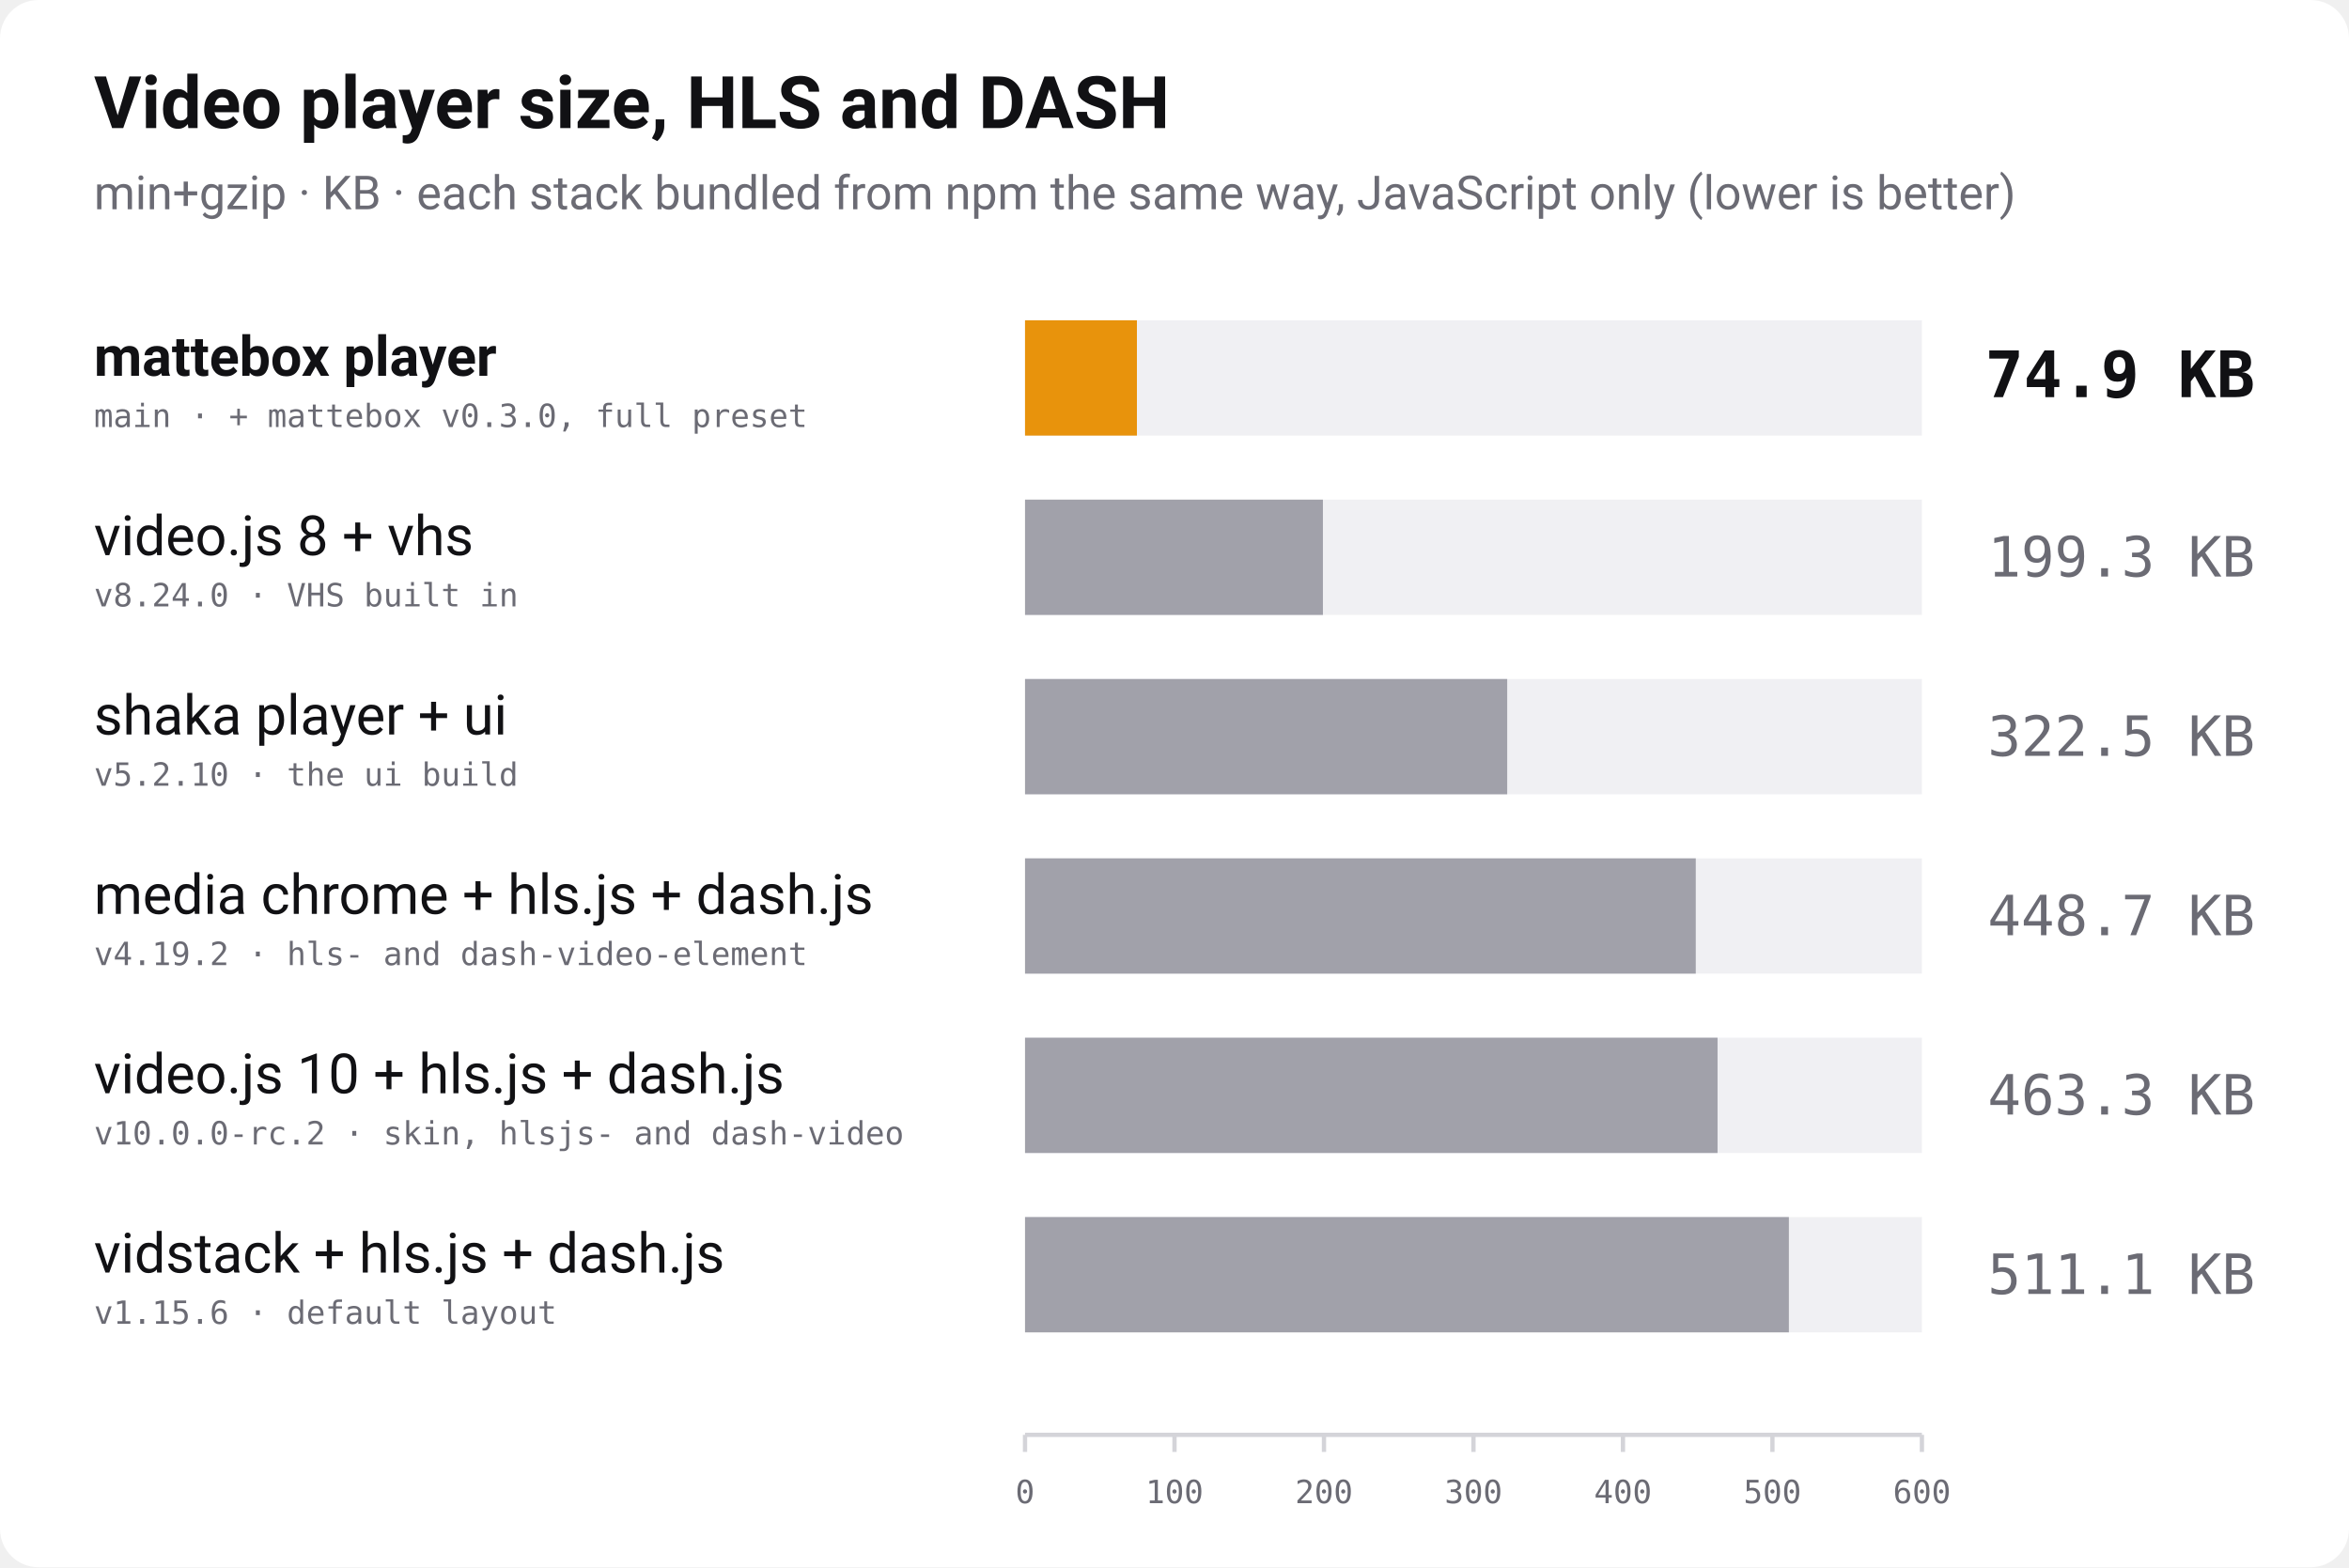
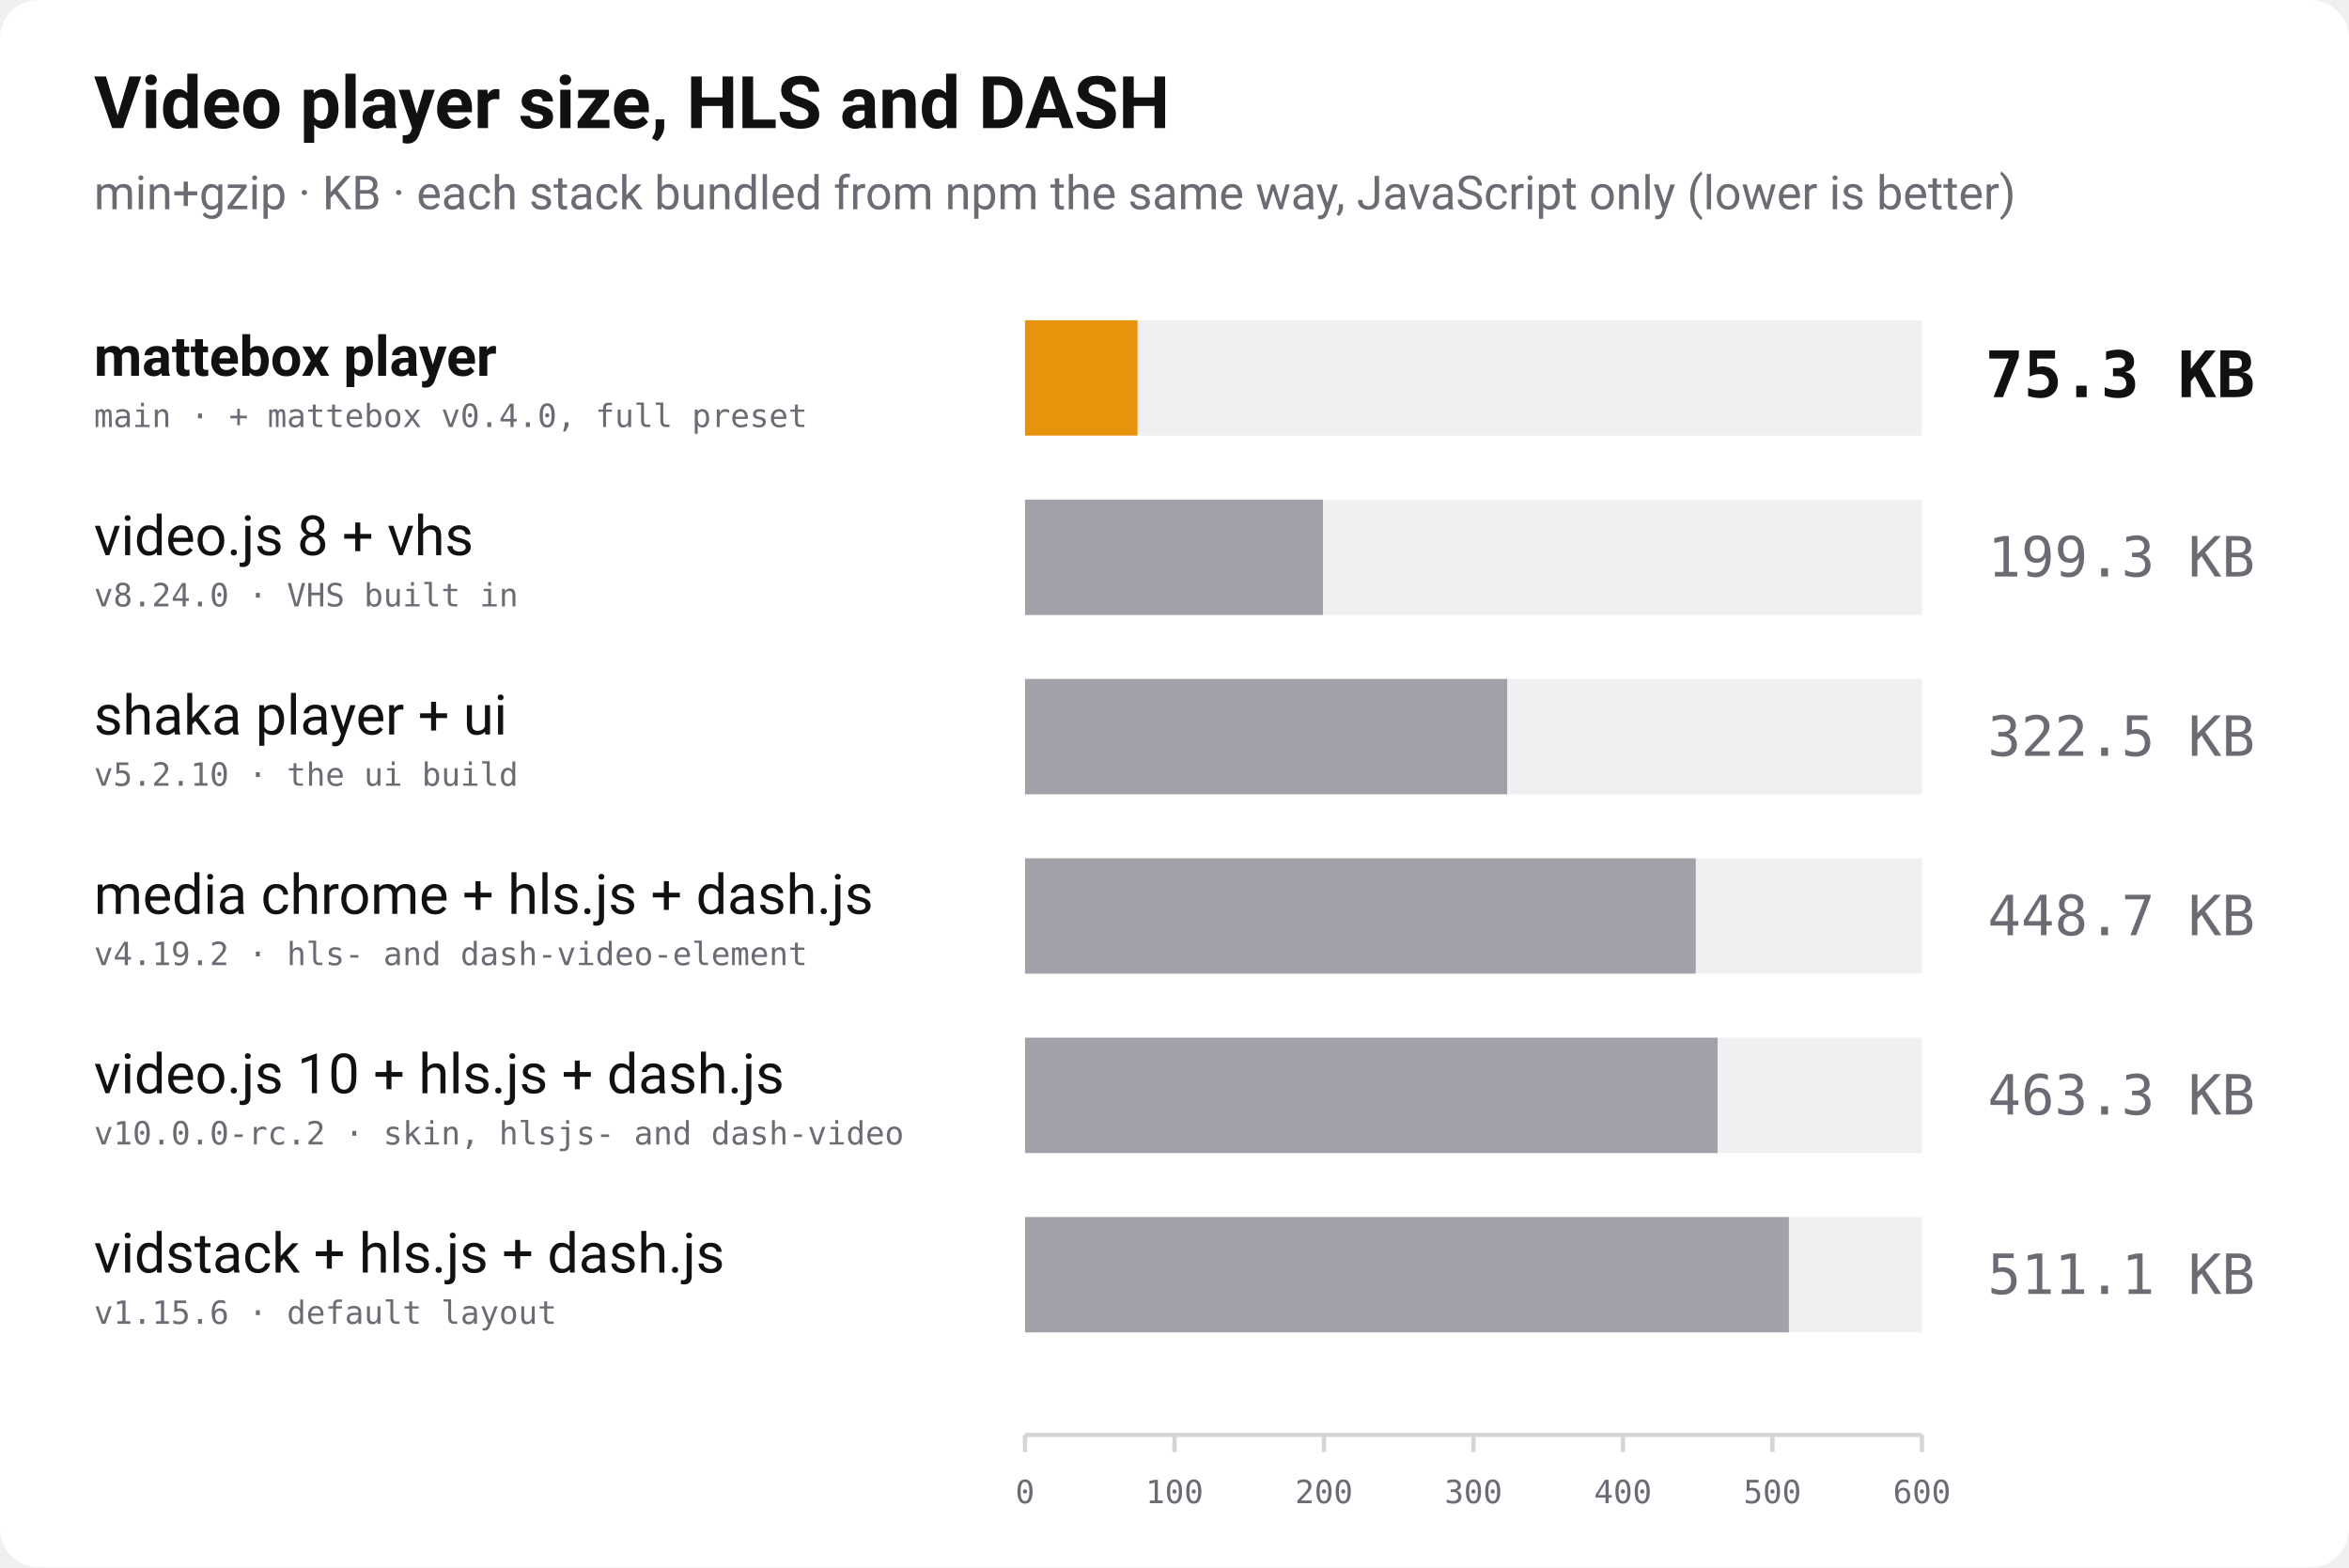
<svg xmlns="http://www.w3.org/2000/svg" width="1100" height="734" viewBox="0 0 1100 734" role="img" aria-label="Bundle size of video players with HLS and DASH playback, min+gzip, lower is better">
  <rect width="1100" height="734" rx="18" fill="#ffffff" />
  <text x="44" y="60" font-family="-apple-system, 'Segoe UI', Roboto, Helvetica, Arial, sans-serif" font-size="34" font-weight="700" fill="#111114">Video player size, HLS and DASH</text>
  <text x="44" y="98" font-family="-apple-system, 'Segoe UI', Roboto, Helvetica, Arial, sans-serif" font-size="22" fill="#6b6b74">min+gzip · KB · each stack bundled from npm the same way, JavaScript only (lower is better)</text>
  <text x="44" y="176" font-family="-apple-system, 'Segoe UI', Roboto, Helvetica, Arial, sans-serif" font-size="26" font-weight="700" fill="#111114">mattebox player</text>
-   <text x="44" y="200" font-family="ui-monospace, 'SF Mono', Menlo, Consolas, monospace" font-size="15" fill="#6b6b74">main · + mattebox v0.3.0, full preset</text>
+   <text x="44" y="200" font-family="ui-monospace, 'SF Mono', Menlo, Consolas, monospace" font-size="15" fill="#6b6b74">main · + mattebox v0.4.0, full preset</text>
  <rect x="480" y="150" width="420" height="54" fill="#f0f0f3" />
-   <rect x="480" y="150" width="52.4" height="54" fill="#e8930c" />
-   <text x="1056" y="186" text-anchor="end" font-family="ui-monospace, 'SF Mono', Menlo, Consolas, monospace" font-size="30" font-weight="700" fill="#111114">74.9 KB</text>
+   <rect x="480" y="150" width="52.7" height="54" fill="#e8930c" />
+   <text x="1056" y="186" text-anchor="end" font-family="ui-monospace, 'SF Mono', Menlo, Consolas, monospace" font-size="30" font-weight="700" fill="#111114">75.3 KB</text>
  <text x="44" y="260" font-family="-apple-system, 'Segoe UI', Roboto, Helvetica, Arial, sans-serif" font-size="26" font-weight="400" fill="#111114">video.js 8 + vhs</text>
  <text x="44" y="284" font-family="ui-monospace, 'SF Mono', Menlo, Consolas, monospace" font-size="15" fill="#6b6b74">v8.24.0 · VHS built in</text>
  <rect x="480" y="234" width="420" height="54" fill="#f0f0f3" />
  <rect x="480" y="234" width="139.5" height="54" fill="#a1a1aa" />
  <text x="1056" y="270" text-anchor="end" font-family="ui-monospace, 'SF Mono', Menlo, Consolas, monospace" font-size="26" font-weight="400" fill="#6b6b74">199.3 KB</text>
  <text x="44" y="344" font-family="-apple-system, 'Segoe UI', Roboto, Helvetica, Arial, sans-serif" font-size="26" font-weight="400" fill="#111114">shaka player + ui</text>
  <text x="44" y="368" font-family="ui-monospace, 'SF Mono', Menlo, Consolas, monospace" font-size="15" fill="#6b6b74">v5.2.10 · the ui build</text>
  <rect x="480" y="318" width="420" height="54" fill="#f0f0f3" />
  <rect x="480" y="318" width="225.8" height="54" fill="#a1a1aa" />
  <text x="1056" y="354" text-anchor="end" font-family="ui-monospace, 'SF Mono', Menlo, Consolas, monospace" font-size="26" font-weight="400" fill="#6b6b74">322.5 KB</text>
  <text x="44" y="428" font-family="-apple-system, 'Segoe UI', Roboto, Helvetica, Arial, sans-serif" font-size="26" font-weight="400" fill="#111114">media chrome + hls.js + dash.js</text>
  <text x="44" y="452" font-family="ui-monospace, 'SF Mono', Menlo, Consolas, monospace" font-size="15" fill="#6b6b74">v4.19.2 · hls- and dash-video-element</text>
  <rect x="480" y="402" width="420" height="54" fill="#f0f0f3" />
  <rect x="480" y="402" width="314.1" height="54" fill="#a1a1aa" />
  <text x="1056" y="438" text-anchor="end" font-family="ui-monospace, 'SF Mono', Menlo, Consolas, monospace" font-size="26" font-weight="400" fill="#6b6b74">448.7 KB</text>
  <text x="44" y="512" font-family="-apple-system, 'Segoe UI', Roboto, Helvetica, Arial, sans-serif" font-size="26" font-weight="400" fill="#111114">video.js 10 + hls.js + dash.js</text>
  <text x="44" y="536" font-family="ui-monospace, 'SF Mono', Menlo, Consolas, monospace" font-size="15" fill="#6b6b74">v10.0.0-rc.2 · skin, hlsjs- and dash-video</text>
  <rect x="480" y="486" width="420" height="54" fill="#f0f0f3" />
  <rect x="480" y="486" width="324.3" height="54" fill="#a1a1aa" />
  <text x="1056" y="522" text-anchor="end" font-family="ui-monospace, 'SF Mono', Menlo, Consolas, monospace" font-size="26" font-weight="400" fill="#6b6b74">463.3 KB</text>
  <text x="44" y="596" font-family="-apple-system, 'Segoe UI', Roboto, Helvetica, Arial, sans-serif" font-size="26" font-weight="400" fill="#111114">vidstack + hls.js + dash.js</text>
  <text x="44" y="620" font-family="ui-monospace, 'SF Mono', Menlo, Consolas, monospace" font-size="15" fill="#6b6b74">v1.15.6 · default layout</text>
  <rect x="480" y="570" width="420" height="54" fill="#f0f0f3" />
  <rect x="480" y="570" width="357.7" height="54" fill="#a1a1aa" />
  <text x="1056" y="606" text-anchor="end" font-family="ui-monospace, 'SF Mono', Menlo, Consolas, monospace" font-size="26" font-weight="400" fill="#6b6b74">511.1 KB</text>
  <line x1="480" y1="672" x2="900" y2="672" stroke="#d4d4d9" stroke-width="2" />
  <line x1="480.0" y1="672" x2="480.0" y2="680" stroke="#d4d4d9" stroke-width="2" />
  <text x="480.0" y="704" text-anchor="middle" font-family="ui-monospace, 'SF Mono', Menlo, Consolas, monospace" font-size="15" fill="#6b6b74">0</text>
  <line x1="550.0" y1="672" x2="550.0" y2="680" stroke="#d4d4d9" stroke-width="2" />
  <text x="550.0" y="704" text-anchor="middle" font-family="ui-monospace, 'SF Mono', Menlo, Consolas, monospace" font-size="15" fill="#6b6b74">100</text>
  <line x1="620.0" y1="672" x2="620.0" y2="680" stroke="#d4d4d9" stroke-width="2" />
  <text x="620.0" y="704" text-anchor="middle" font-family="ui-monospace, 'SF Mono', Menlo, Consolas, monospace" font-size="15" fill="#6b6b74">200</text>
  <line x1="690.0" y1="672" x2="690.0" y2="680" stroke="#d4d4d9" stroke-width="2" />
  <text x="690.0" y="704" text-anchor="middle" font-family="ui-monospace, 'SF Mono', Menlo, Consolas, monospace" font-size="15" fill="#6b6b74">300</text>
  <line x1="760.0" y1="672" x2="760.0" y2="680" stroke="#d4d4d9" stroke-width="2" />
  <text x="760.0" y="704" text-anchor="middle" font-family="ui-monospace, 'SF Mono', Menlo, Consolas, monospace" font-size="15" fill="#6b6b74">400</text>
  <line x1="830.0" y1="672" x2="830.0" y2="680" stroke="#d4d4d9" stroke-width="2" />
  <text x="830.0" y="704" text-anchor="middle" font-family="ui-monospace, 'SF Mono', Menlo, Consolas, monospace" font-size="15" fill="#6b6b74">500</text>
  <line x1="900.0" y1="672" x2="900.0" y2="680" stroke="#d4d4d9" stroke-width="2" />
  <text x="900.0" y="704" text-anchor="middle" font-family="ui-monospace, 'SF Mono', Menlo, Consolas, monospace" font-size="15" fill="#6b6b74">600</text>
</svg>
